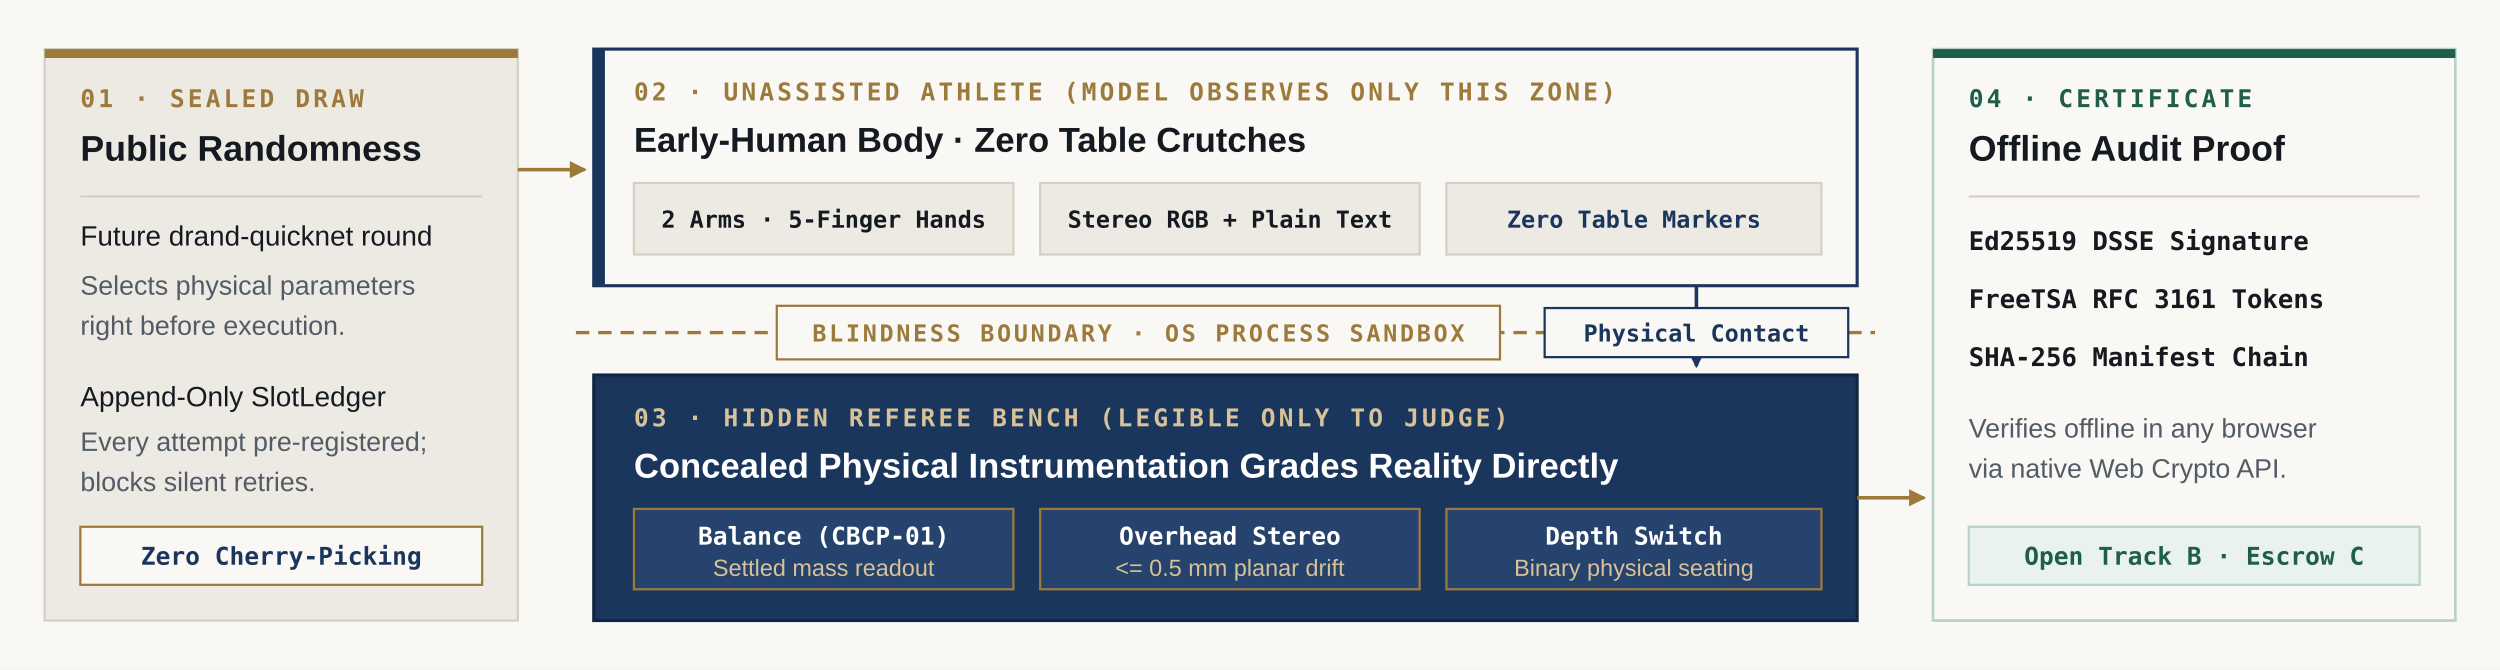
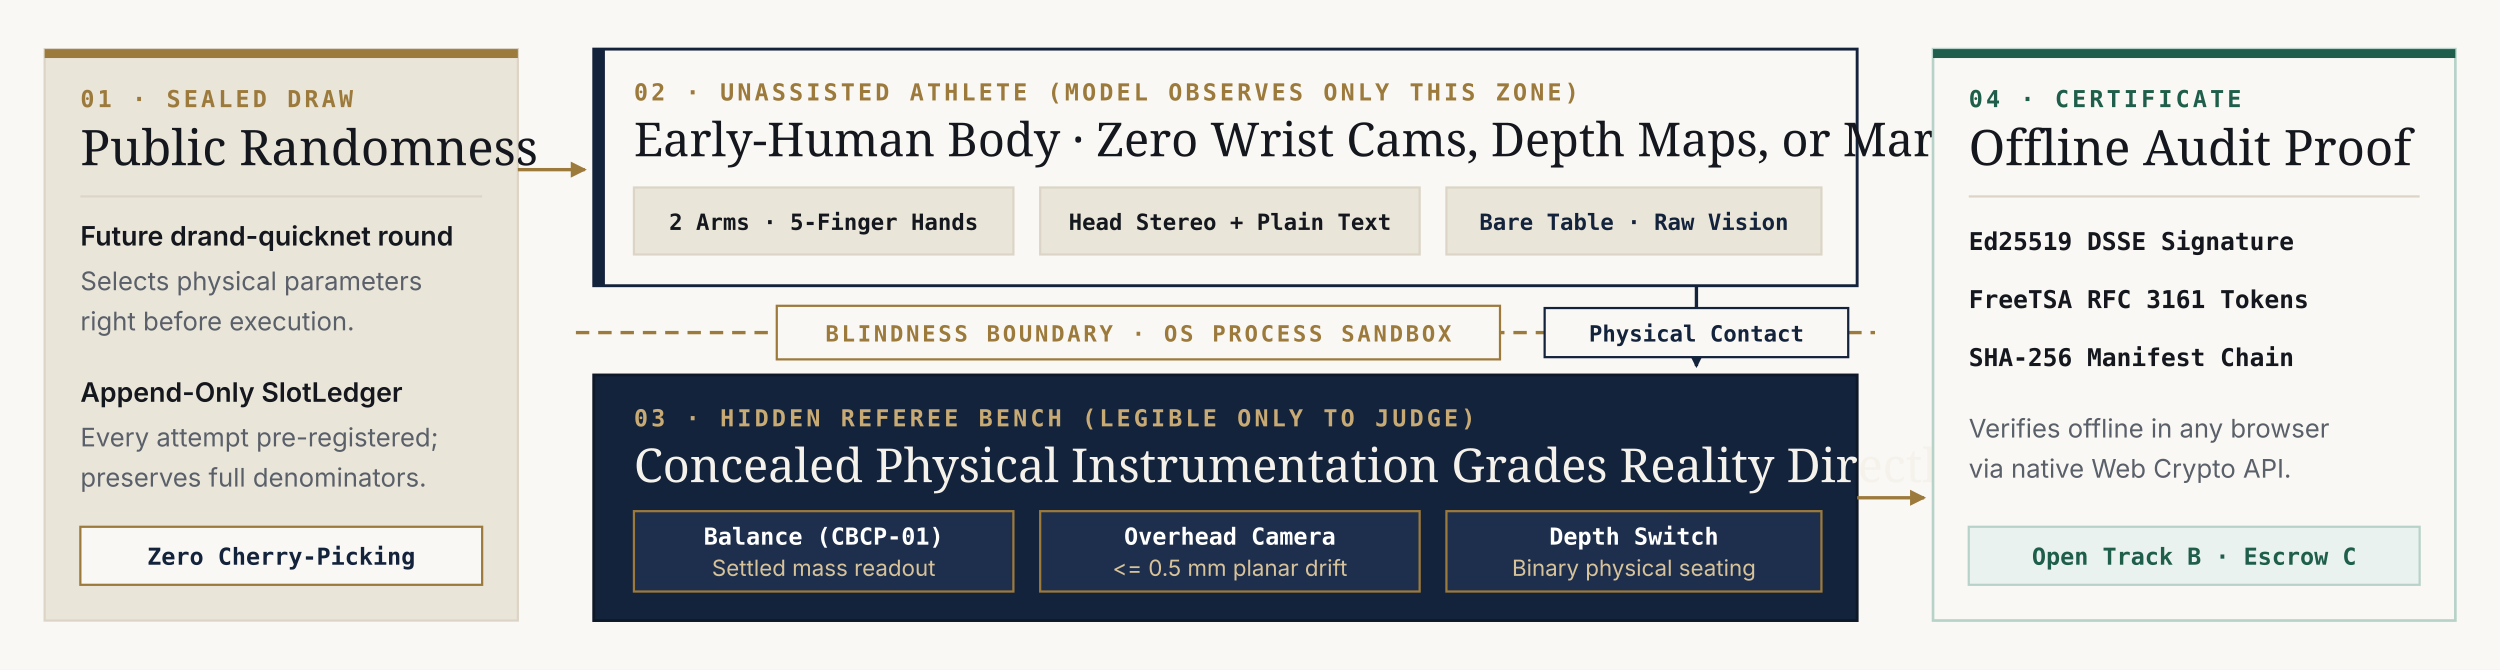
<svg xmlns="http://www.w3.org/2000/svg" viewBox="0 0 1120 300" width="1120" height="300" role="img" aria-labelledby="schematic-title schematic-desc">
  <defs>
    <marker id="arrow-bronze" viewBox="0 0 10 10" refX="8" refY="5" markerWidth="6" markerHeight="6" orient="auto-start-reverse">
      <path d="M 1 1 L 9 5 L 1 9 z" fill="#9C7A3C" />
    </marker>
    <marker id="arrow-indigo" viewBox="0 0 10 10" refX="8" refY="5" markerWidth="6" markerHeight="6" orient="auto-start-reverse">
-       <path d="M 1 1 L 9 5 L 1 9 z" fill="#1B365D" />
+       <path d="M 1 1 L 9 5 L 1 9 z" fill="#14233C" />
    </marker>
  </defs>
  <rect x="0" y="0" width="1120" height="300" fill="#FAF8F4" />
-   <rect x="20" y="22" width="212" height="256" fill="#ECEAE3" stroke="#D5D0C5" stroke-width="1" />
+   <rect x="20" y="22" width="212" height="256" fill="#EAE5D9" stroke="#DCD5C7" stroke-width="1" />
  <rect x="20" y="22" width="212" height="4" fill="#9C7A3C" />
-   <text x="36" y="48" fill="#9C7A3C" font-family="ui-monospace, Consolas, monospace" font-size="11" font-weight="700" letter-spacing="1.4">01 · SEALED DRAW</text>
-   <text x="36" y="72" fill="#151A21" font-family="'Helvetica Neue', Arial, sans-serif" font-size="16" font-weight="600">Public Randomness</text>
-   <line x1="36" y1="88" x2="216" y2="88" stroke="#D5D0C5" stroke-width="1" />
-   <text x="36" y="110" fill="#151A21" font-family="'Helvetica Neue', Arial, sans-serif" font-size="12.5" font-weight="500">Future drand-quicknet round</text>
-   <text x="36" y="132" fill="#525B66" font-family="'Helvetica Neue', Arial, sans-serif" font-size="12">Selects physical parameters</text>
-   <text x="36" y="150" fill="#525B66" font-family="'Helvetica Neue', Arial, sans-serif" font-size="12">right before execution.</text>
-   <text x="36" y="182" fill="#151A21" font-family="'Helvetica Neue', Arial, sans-serif" font-size="12.5" font-weight="500">Append-Only SlotLedger</text>
-   <text x="36" y="202" fill="#525B66" font-family="'Helvetica Neue', Arial, sans-serif" font-size="12">Every attempt pre-registered;</text>
-   <text x="36" y="220" fill="#525B66" font-family="'Helvetica Neue', Arial, sans-serif" font-size="12">blocks silent retries.</text>
+   <text x="36" y="48" fill="#9C7A3C" font-family="'JetBrains Mono', ui-monospace, monospace" font-size="10.5" font-weight="600" letter-spacing="1.4">01 · SEALED DRAW</text>
+   <text x="36" y="74" fill="#14171D" font-family="'EB Garamond', Georgia, serif" font-size="22" font-weight="400">Public Randomness</text>
+   <line x1="36" y1="88" x2="216" y2="88" stroke="#DCD5C7" stroke-width="1" />
+   <text x="36" y="110" fill="#14171D" font-family="'Inter', sans-serif" font-size="12" font-weight="600">Future drand-quicknet round</text>
+   <text x="36" y="130" fill="#5A606A" font-family="'Inter', sans-serif" font-size="11.5">Selects physical parameters</text>
+   <text x="36" y="148" fill="#5A606A" font-family="'Inter', sans-serif" font-size="11.5">right before execution.</text>
+   <text x="36" y="180" fill="#14171D" font-family="'Inter', sans-serif" font-size="12" font-weight="600">Append-Only SlotLedger</text>
+   <text x="36" y="200" fill="#5A606A" font-family="'Inter', sans-serif" font-size="11.5">Every attempt pre-registered;</text>
+   <text x="36" y="218" fill="#5A606A" font-family="'Inter', sans-serif" font-size="11.5">preserves full denominators.</text>
  <rect x="36" y="236" width="180" height="26" fill="#FAF8F4" stroke="#9C7A3C" stroke-width="1" />
-   <text x="126" y="253" text-anchor="middle" fill="#1B365D" font-family="ui-monospace, Consolas, monospace" font-size="11" font-weight="600">Zero Cherry-Picking</text>
-   <line x1="232" y1="76" x2="262" y2="76" stroke="#9C7A3C" stroke-width="1.6" marker-end="url(#arrow-bronze)" />
-   <rect x="266" y="22" width="566" height="106" fill="#FAF8F4" stroke="#1B365D" stroke-width="1.4" />
-   <rect x="266" y="22" width="5" height="106" fill="#1B365D" />
-   <text x="284" y="45" fill="#9C7A3C" font-family="ui-monospace, Consolas, monospace" font-size="11" font-weight="700" letter-spacing="1.4">02 · UNASSISTED ATHLETE (MODEL OBSERVES ONLY THIS ZONE)</text>
-   <text x="284" y="68" fill="#151A21" font-family="'Helvetica Neue', Arial, sans-serif" font-size="15.5" font-weight="600">Early-Human Body · Zero Table Crutches</text>
-   <rect x="284" y="82" width="170" height="32" fill="#ECEAE3" stroke="#D5D0C5" stroke-width="1" />
-   <text x="369" y="102" text-anchor="middle" fill="#151A21" font-family="ui-monospace, Consolas, monospace" font-size="10.5" font-weight="600">2 Arms · 5-Finger Hands</text>
-   <rect x="466" y="82" width="170" height="32" fill="#ECEAE3" stroke="#D5D0C5" stroke-width="1" />
-   <text x="551" y="102" text-anchor="middle" fill="#151A21" font-family="ui-monospace, Consolas, monospace" font-size="10.5" font-weight="600">Stereo RGB + Plain Text</text>
-   <rect x="648" y="82" width="168" height="32" fill="#ECEAE3" stroke="#D5D0C5" stroke-width="1" />
-   <text x="732" y="102" text-anchor="middle" fill="#1B365D" font-family="ui-monospace, Consolas, monospace" font-size="10.5" font-weight="600">Zero Table Markers</text>
+   <text x="126" y="253" text-anchor="middle" fill="#14233C" font-family="'JetBrains Mono', ui-monospace, monospace" font-size="10.5" font-weight="600">Zero Cherry-Picking</text>
+   <line x1="232" y1="76" x2="262" y2="76" stroke="#9C7A3C" stroke-width="1.5" marker-end="url(#arrow-bronze)" />
+   <rect x="266" y="22" width="566" height="106" fill="#FAF8F4" stroke="#14233C" stroke-width="1.3" />
+   <rect x="266" y="22" width="5" height="106" fill="#14233C" />
+   <text x="284" y="45" fill="#9C7A3C" font-family="'JetBrains Mono', ui-monospace, monospace" font-size="10.5" font-weight="600" letter-spacing="1.4">02 · UNASSISTED ATHLETE (MODEL OBSERVES ONLY THIS ZONE)</text>
+   <text x="284" y="70" fill="#14171D" font-family="'EB Garamond', Georgia, serif" font-size="21" font-weight="400">Early-Human Body · Zero Wrist Cams, Depth Maps, or Markers</text>
+   <rect x="284" y="84" width="170" height="30" fill="#EAE5D9" stroke="#DCD5C7" stroke-width="1" />
+   <text x="369" y="103" text-anchor="middle" fill="#14171D" font-family="'JetBrains Mono', ui-monospace, monospace" font-size="10" font-weight="600">2 Arms · 5-Finger Hands</text>
+   <rect x="466" y="84" width="170" height="30" fill="#EAE5D9" stroke="#DCD5C7" stroke-width="1" />
+   <text x="551" y="103" text-anchor="middle" fill="#14171D" font-family="'JetBrains Mono', ui-monospace, monospace" font-size="10" font-weight="600">Head Stereo + Plain Text</text>
+   <rect x="648" y="84" width="168" height="30" fill="#EAE5D9" stroke="#DCD5C7" stroke-width="1" />
+   <text x="732" y="103" text-anchor="middle" fill="#14233C" font-family="'JetBrains Mono', ui-monospace, monospace" font-size="10" font-weight="600">Bare Table · Raw Vision</text>
  <line x1="258" y1="149" x2="840" y2="149" stroke="#9C7A3C" stroke-width="1.5" stroke-dasharray="6 4" />
  <rect x="348" y="137" width="324" height="24" fill="#FAF8F4" stroke="#9C7A3C" stroke-width="1" />
-   <text x="510" y="153" text-anchor="middle" fill="#9C7A3C" font-family="ui-monospace, Consolas, monospace" font-size="10.5" font-weight="700" letter-spacing="1.2">BLINDNESS BOUNDARY · OS PROCESS SANDBOX</text>
-   <line x1="760" y1="128" x2="760" y2="164" stroke="#1B365D" stroke-width="1.6" marker-end="url(#arrow-indigo)" />
-   <rect x="692" y="138" width="136" height="22" fill="#FAF8F4" stroke="#1B365D" stroke-width="1" />
-   <text x="760" y="153" text-anchor="middle" fill="#1B365D" font-family="ui-monospace, Consolas, monospace" font-size="10.5" font-weight="700">Physical Contact</text>
-   <rect x="266" y="168" width="566" height="110" fill="#1B365D" stroke="#122644" stroke-width="1.4" />
-   <text x="284" y="191" fill="#D7C299" font-family="ui-monospace, Consolas, monospace" font-size="11" font-weight="700" letter-spacing="1.4">03 · HIDDEN REFEREE BENCH (LEGIBLE ONLY TO JUDGE)</text>
-   <text x="284" y="214" fill="#FFFFFF" font-family="'Helvetica Neue', Arial, sans-serif" font-size="15.5" font-weight="600">Concealed Physical Instrumentation Grades Reality Directly</text>
-   <rect x="284" y="228" width="170" height="36" fill="#26436E" stroke="#9C7A3C" stroke-width="1" />
-   <text x="369" y="244" text-anchor="middle" fill="#FFFFFF" font-family="ui-monospace, Consolas, monospace" font-size="11" font-weight="600">Balance (CBCP-01)</text>
-   <text x="369" y="258" text-anchor="middle" fill="#D7C299" font-family="'Helvetica Neue', Arial, sans-serif" font-size="10.5">Settled mass readout</text>
-   <rect x="466" y="228" width="170" height="36" fill="#26436E" stroke="#9C7A3C" stroke-width="1" />
-   <text x="551" y="244" text-anchor="middle" fill="#FFFFFF" font-family="ui-monospace, Consolas, monospace" font-size="11" font-weight="600">Overhead Stereo</text>
-   <text x="551" y="258" text-anchor="middle" fill="#D7C299" font-family="'Helvetica Neue', Arial, sans-serif" font-size="10.5">&lt;= 0.5 mm planar drift</text>
-   <rect x="648" y="228" width="168" height="36" fill="#26436E" stroke="#9C7A3C" stroke-width="1" />
-   <text x="732" y="244" text-anchor="middle" fill="#FFFFFF" font-family="ui-monospace, Consolas, monospace" font-size="11" font-weight="600">Depth Switch</text>
-   <text x="732" y="258" text-anchor="middle" fill="#D7C299" font-family="'Helvetica Neue', Arial, sans-serif" font-size="10.5">Binary physical seating</text>
-   <line x1="832" y1="223" x2="862" y2="223" stroke="#9C7A3C" stroke-width="1.6" marker-end="url(#arrow-bronze)" />
+   <text x="510" y="153" text-anchor="middle" fill="#9C7A3C" font-family="'JetBrains Mono', ui-monospace, monospace" font-size="10" font-weight="600" letter-spacing="1.2">BLINDNESS BOUNDARY · OS PROCESS SANDBOX</text>
+   <line x1="760" y1="128" x2="760" y2="164" stroke="#14233C" stroke-width="1.5" marker-end="url(#arrow-indigo)" />
+   <rect x="692" y="138" width="136" height="22" fill="#FAF8F4" stroke="#14233C" stroke-width="1" />
+   <text x="760" y="153" text-anchor="middle" fill="#14233C" font-family="'JetBrains Mono', ui-monospace, monospace" font-size="10" font-weight="600">Physical Contact</text>
+   <rect x="266" y="168" width="566" height="110" fill="#14233C" stroke="#0D1829" stroke-width="1.3" />
+   <text x="284" y="191" fill="#C8AA74" font-family="'JetBrains Mono', ui-monospace, monospace" font-size="10.5" font-weight="600" letter-spacing="1.4">03 · HIDDEN REFEREE BENCH (LEGIBLE ONLY TO JUDGE)</text>
+   <text x="284" y="216" fill="#F5F2EB" font-family="'EB Garamond', Georgia, serif" font-size="21" font-weight="400">Concealed Physical Instrumentation Grades Reality Directly</text>
+   <rect x="284" y="229" width="170" height="36" fill="#1D2F4D" stroke="#9C7A3C" stroke-width="1" />
+   <text x="369" y="244" text-anchor="middle" fill="#FFFFFF" font-family="'JetBrains Mono', ui-monospace, monospace" font-size="10.5" font-weight="600">Balance (CBCP-01)</text>
+   <text x="369" y="258" text-anchor="middle" fill="#D7C299" font-family="'Inter', sans-serif" font-size="10">Settled mass readout</text>
+   <rect x="466" y="229" width="170" height="36" fill="#1D2F4D" stroke="#9C7A3C" stroke-width="1" />
+   <text x="551" y="244" text-anchor="middle" fill="#FFFFFF" font-family="'JetBrains Mono', ui-monospace, monospace" font-size="10.5" font-weight="600">Overhead Camera</text>
+   <text x="551" y="258" text-anchor="middle" fill="#D7C299" font-family="'Inter', sans-serif" font-size="10">&lt;= 0.5 mm planar drift</text>
+   <rect x="648" y="229" width="168" height="36" fill="#1D2F4D" stroke="#9C7A3C" stroke-width="1" />
+   <text x="732" y="244" text-anchor="middle" fill="#FFFFFF" font-family="'JetBrains Mono', ui-monospace, monospace" font-size="10.5" font-weight="600">Depth Switch</text>
+   <text x="732" y="258" text-anchor="middle" fill="#D7C299" font-family="'Inter', sans-serif" font-size="10">Binary physical seating</text>
+   <line x1="832" y1="223" x2="862" y2="223" stroke="#9C7A3C" stroke-width="1.5" marker-end="url(#arrow-bronze)" />
  <rect x="866" y="22" width="234" height="256" fill="#FAF8F4" stroke="#B7D3C9" stroke-width="1.2" />
  <rect x="866" y="22" width="234" height="4" fill="#1F5E4B" />
-   <text x="882" y="48" fill="#1F5E4B" font-family="ui-monospace, Consolas, monospace" font-size="11" font-weight="700" letter-spacing="1.4">04 · CERTIFICATE</text>
-   <text x="882" y="72" fill="#151A21" font-family="'Helvetica Neue', Arial, sans-serif" font-size="16" font-weight="600">Offline Audit Proof</text>
-   <line x1="882" y1="88" x2="1084" y2="88" stroke="#D5D0C5" stroke-width="1" />
-   <text x="882" y="112" fill="#151A21" font-family="ui-monospace, Consolas, monospace" font-size="11.5" font-weight="600">Ed25519 DSSE Signature</text>
-   <text x="882" y="138" fill="#151A21" font-family="ui-monospace, Consolas, monospace" font-size="11.5" font-weight="600">FreeTSA RFC 3161 Tokens</text>
-   <text x="882" y="164" fill="#151A21" font-family="ui-monospace, Consolas, monospace" font-size="11.5" font-weight="600">SHA-256 Manifest Chain</text>
-   <text x="882" y="196" fill="#525B66" font-family="'Helvetica Neue', Arial, sans-serif" font-size="12">Verifies offline in any browser</text>
-   <text x="882" y="214" fill="#525B66" font-family="'Helvetica Neue', Arial, sans-serif" font-size="12">via native Web Crypto API.</text>
+   <text x="882" y="48" fill="#1F5E4B" font-family="'JetBrains Mono', ui-monospace, monospace" font-size="10.5" font-weight="600" letter-spacing="1.4">04 · CERTIFICATE</text>
+   <text x="882" y="74" fill="#14171D" font-family="'EB Garamond', Georgia, serif" font-size="22" font-weight="400">Offline Audit Proof</text>
+   <line x1="882" y1="88" x2="1084" y2="88" stroke="#DCD5C7" stroke-width="1" />
+   <text x="882" y="112" fill="#14171D" font-family="'JetBrains Mono', ui-monospace, monospace" font-size="11" font-weight="600">Ed25519 DSSE Signature</text>
+   <text x="882" y="138" fill="#14171D" font-family="'JetBrains Mono', ui-monospace, monospace" font-size="11" font-weight="600">FreeTSA RFC 3161 Tokens</text>
+   <text x="882" y="164" fill="#14171D" font-family="'JetBrains Mono', ui-monospace, monospace" font-size="11" font-weight="600">SHA-256 Manifest Chain</text>
+   <text x="882" y="196" fill="#5A606A" font-family="'Inter', sans-serif" font-size="11.5">Verifies offline in any browser</text>
+   <text x="882" y="214" fill="#5A606A" font-family="'Inter', sans-serif" font-size="11.5">via native Web Crypto API.</text>
  <rect x="882" y="236" width="202" height="26" fill="#EAF2EF" stroke="#B7D3C9" stroke-width="1" />
-   <text x="983" y="253" text-anchor="middle" fill="#1F5E4B" font-family="ui-monospace, Consolas, monospace" font-size="11" font-weight="700">Open Track B · Escrow C</text>
+   <text x="983" y="253" text-anchor="middle" fill="#1F5E4B" font-family="'JetBrains Mono', ui-monospace, monospace" font-size="10.5" font-weight="600">Open Track B · Escrow C</text>
</svg>
